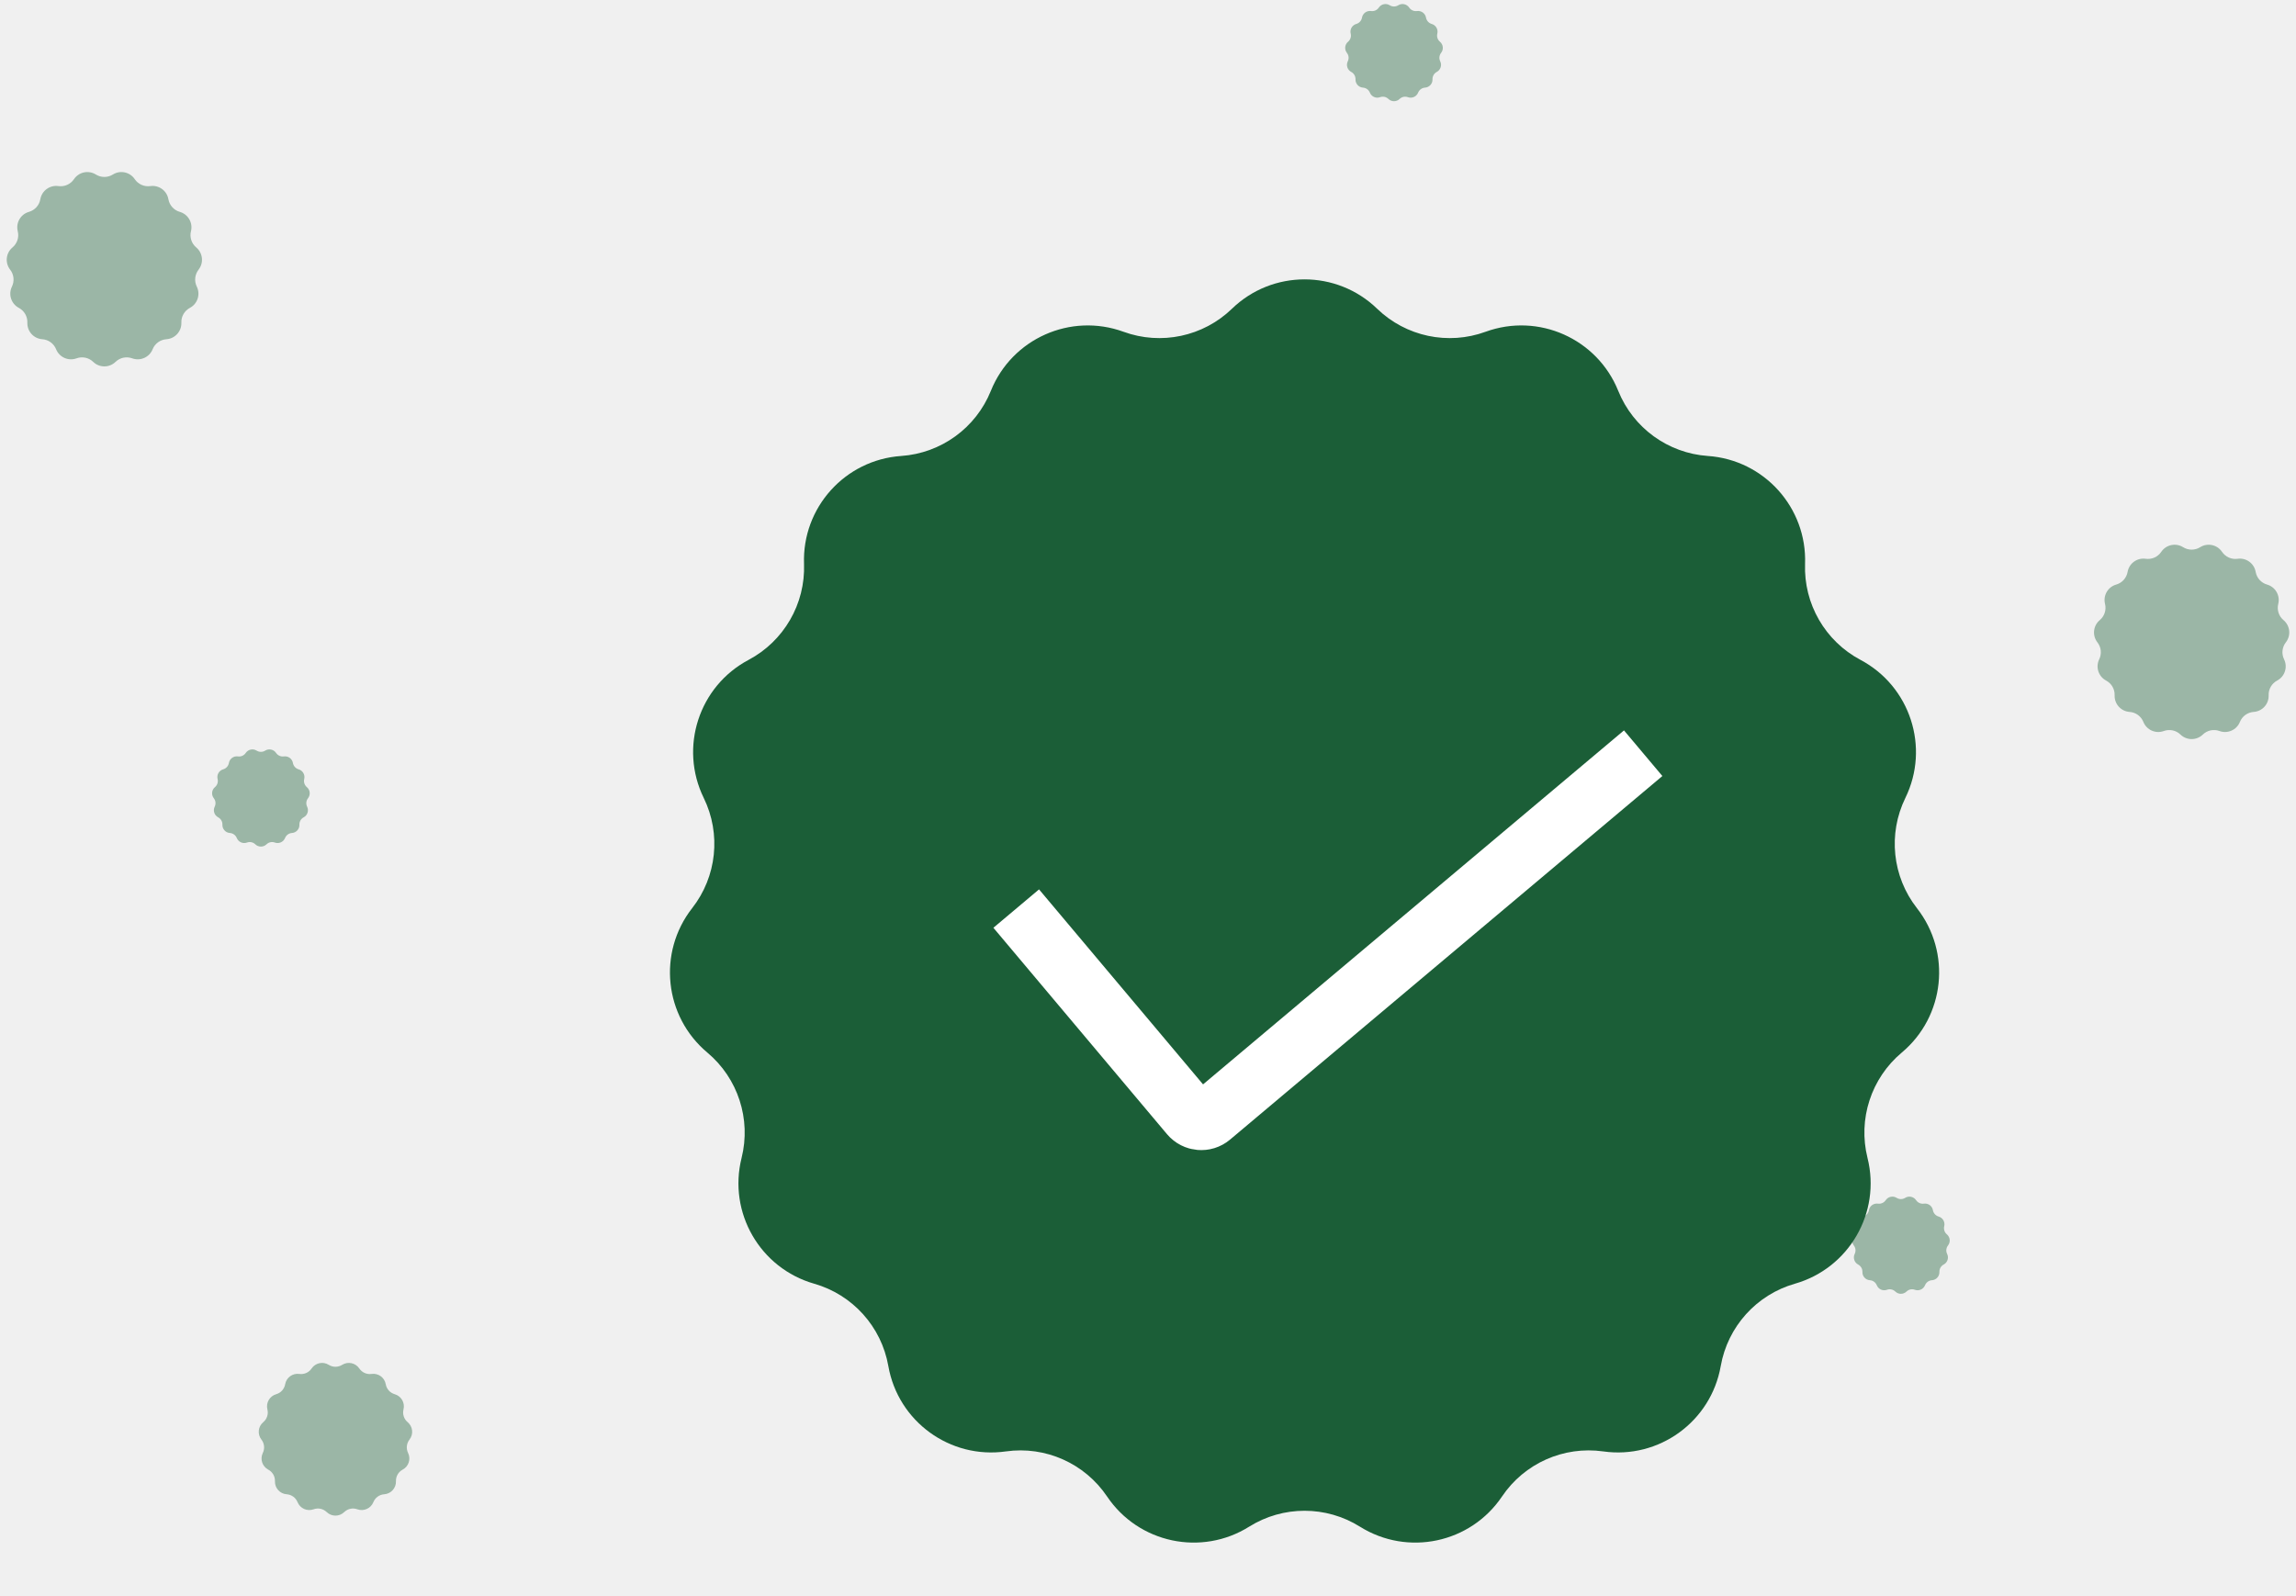
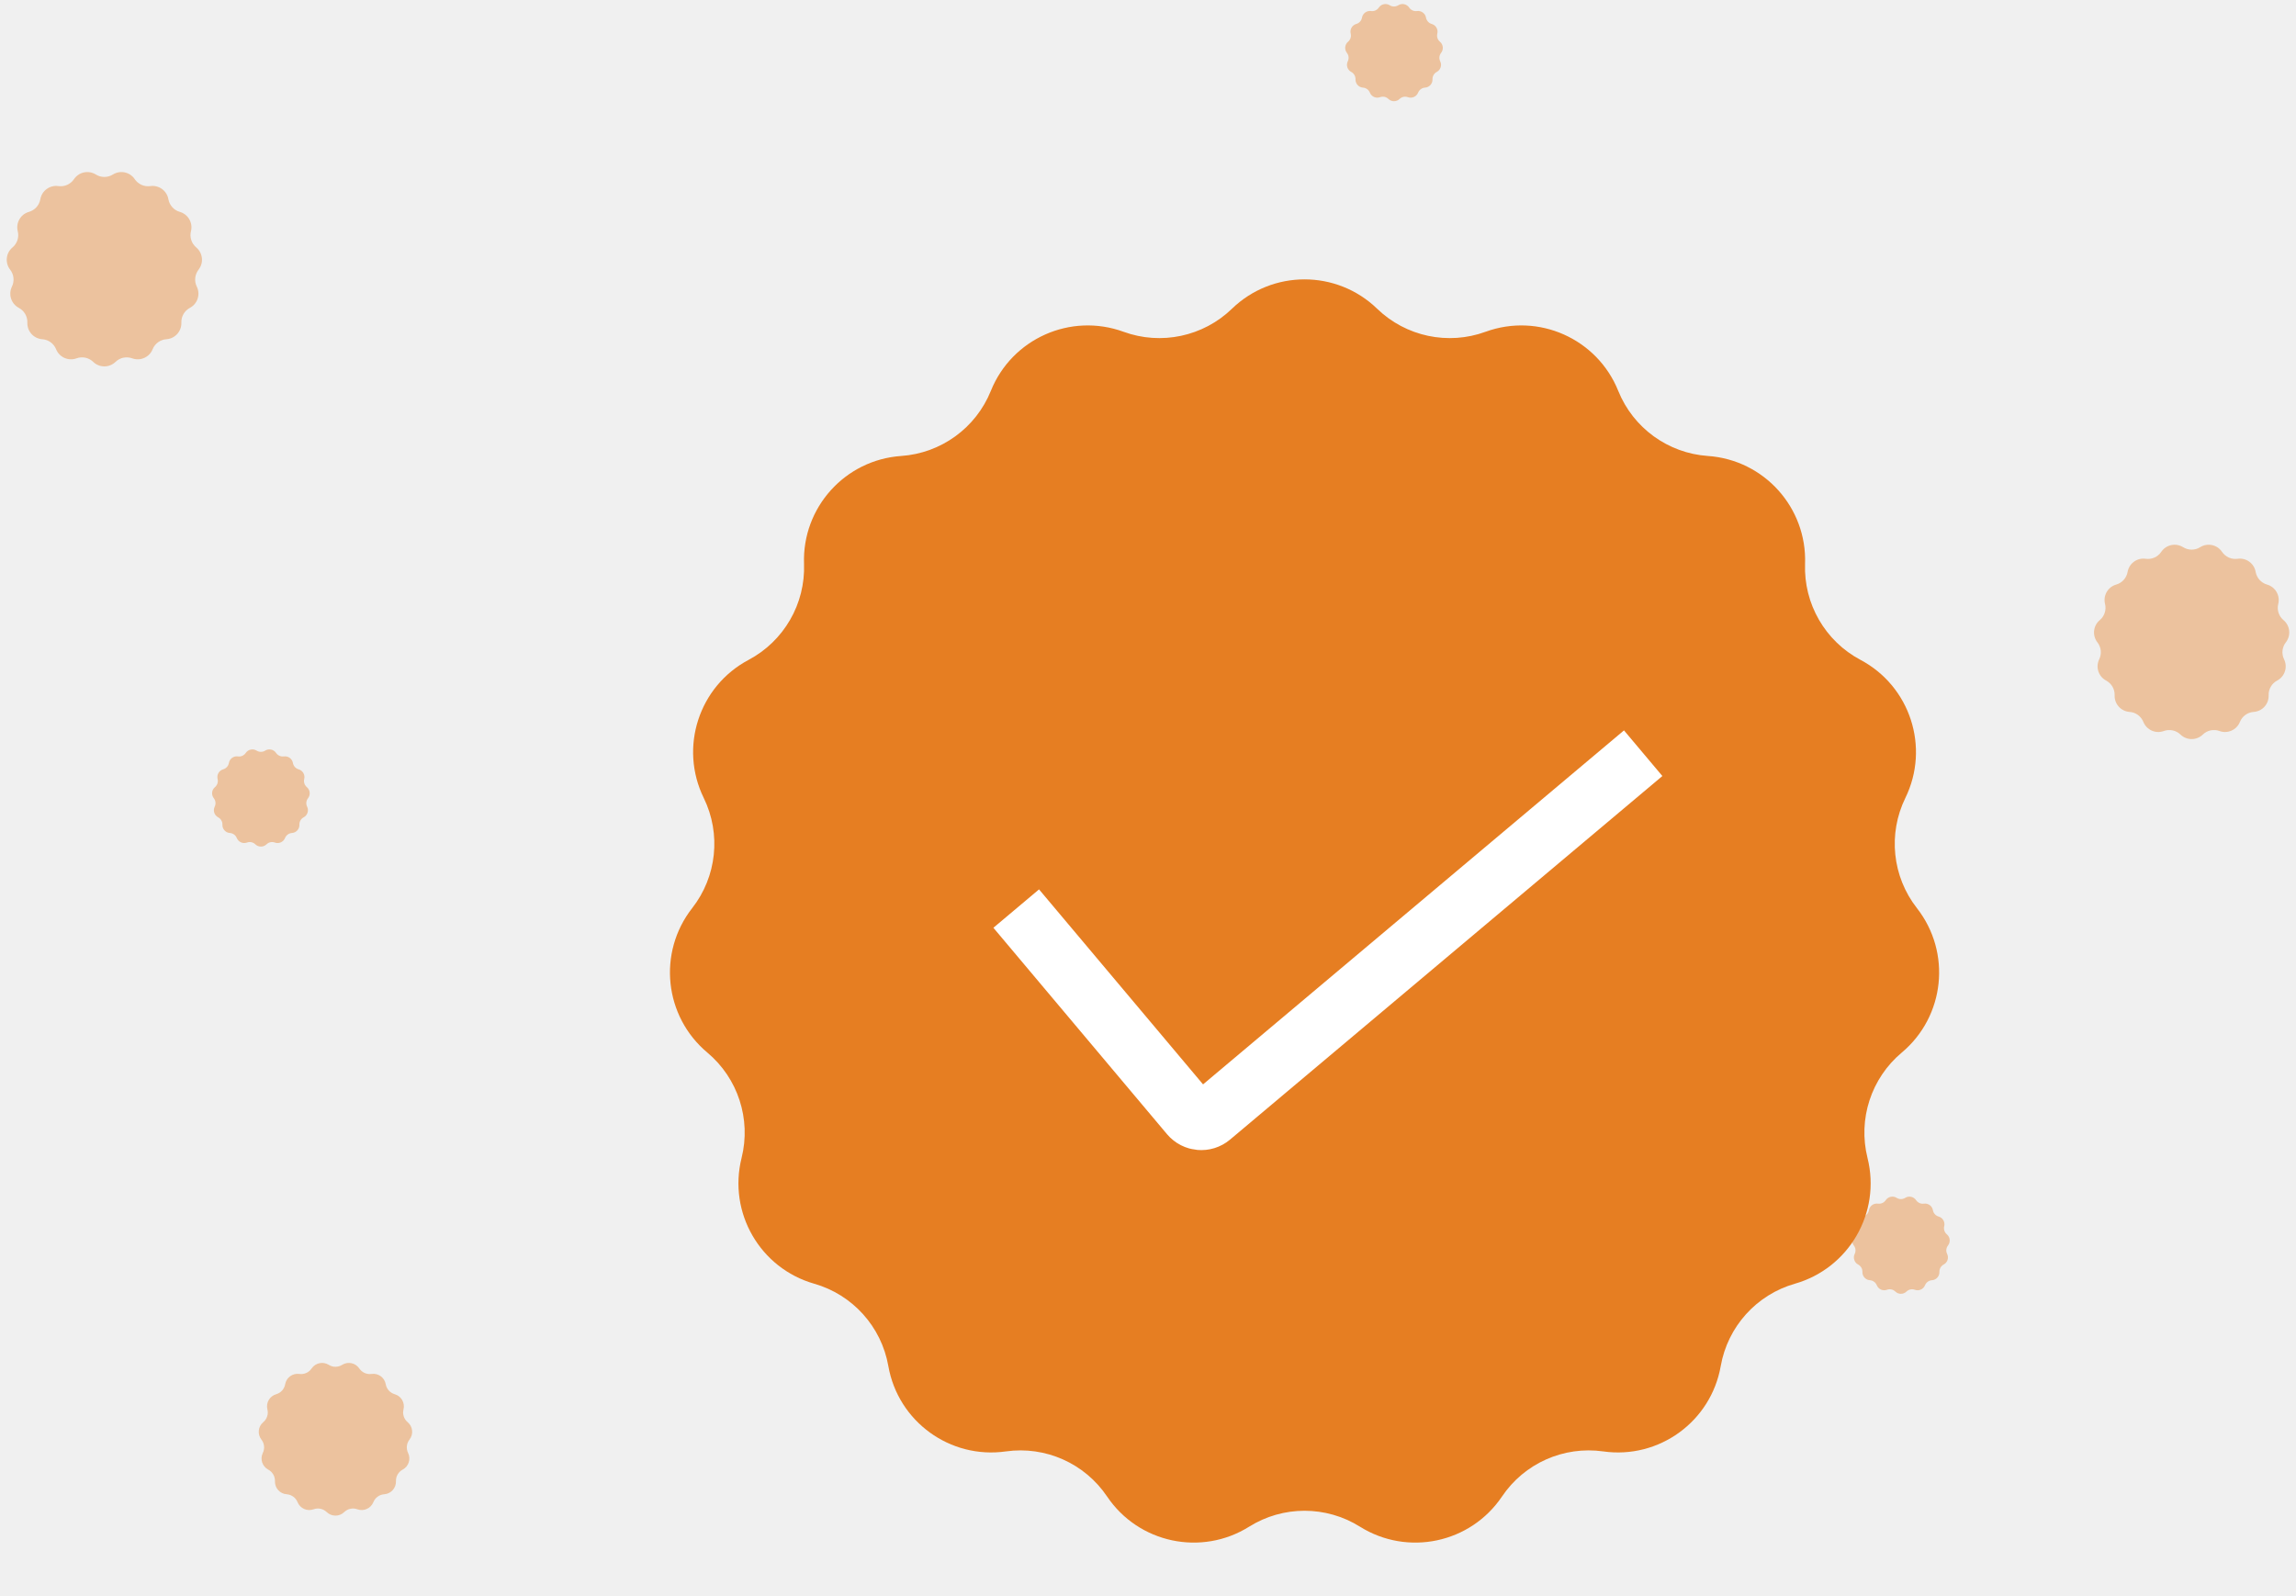
<svg xmlns="http://www.w3.org/2000/svg" width="154" height="107" viewBox="0 0 154 107" fill="none">
-   <path opacity="0.4" d="M146.251 49.275C146.669 49.679 147.331 49.679 147.749 49.275C148.046 48.988 148.48 48.896 148.868 49.038C149.414 49.237 150.02 48.967 150.237 48.428C150.391 48.045 150.75 47.784 151.162 47.756C151.742 47.716 152.186 47.223 152.165 46.642C152.15 46.23 152.372 45.845 152.737 45.652C153.25 45.379 153.455 44.749 153.2 44.227C153.019 43.856 153.065 43.414 153.319 43.089C153.677 42.632 153.608 41.972 153.163 41.599C152.846 41.334 152.709 40.911 152.809 40.511C152.95 39.947 152.619 39.373 152.06 39.214C151.663 39.1 151.366 38.77 151.295 38.364C151.194 37.791 150.658 37.401 150.082 37.483C149.674 37.541 149.268 37.36 149.038 37.018C148.713 36.535 148.064 36.398 147.572 36.706C147.222 36.925 146.778 36.925 146.428 36.706C145.936 36.398 145.287 36.535 144.962 37.018C144.732 37.36 144.326 37.541 143.918 37.483C143.342 37.401 142.806 37.791 142.705 38.364C142.634 38.77 142.337 39.1 141.94 39.214C141.381 39.373 141.05 39.947 141.191 40.511C141.291 40.911 141.154 41.334 140.837 41.599C140.392 41.972 140.323 42.632 140.681 43.089C140.935 43.414 140.981 43.856 140.8 44.227C140.545 44.749 140.75 45.379 141.263 45.652C141.628 45.845 141.85 46.23 141.835 46.642C141.814 47.223 142.258 47.716 142.838 47.756C143.25 47.784 143.609 48.045 143.763 48.428C143.98 48.967 144.586 49.237 145.132 49.038C145.52 48.896 145.954 48.988 146.251 49.275Z" fill="#1B5E37" />
-   <path opacity="0.4" d="M6.251 24.275C6.669 24.679 7.331 24.679 7.749 24.275C8.046 23.988 8.48 23.896 8.868 24.038C9.414 24.237 10.02 23.967 10.237 23.428C10.391 23.045 10.75 22.784 11.162 22.756C11.742 22.716 12.186 22.223 12.165 21.642C12.15 21.23 12.372 20.845 12.737 20.652C13.25 20.379 13.455 19.749 13.2 19.227C13.018 18.856 13.065 18.414 13.319 18.089C13.677 17.631 13.608 16.972 13.163 16.599C12.846 16.334 12.709 15.912 12.809 15.511C12.95 14.947 12.619 14.373 12.06 14.213C11.663 14.1 11.366 13.77 11.295 13.364C11.194 12.791 10.658 12.401 10.082 12.483C9.674 12.54 9.268 12.36 9.038 12.018C8.713 11.536 8.064 11.398 7.572 11.706C7.222 11.925 6.778 11.925 6.428 11.706C5.936 11.398 5.287 11.536 4.962 12.018C4.732 12.36 4.326 12.54 3.918 12.483C3.342 12.401 2.806 12.791 2.705 13.364C2.634 13.77 2.337 14.1 1.94 14.213C1.381 14.373 1.05 14.947 1.191 15.511C1.291 15.912 1.154 16.334 0.837 16.599C0.392 16.972 0.323 17.631 0.681 18.089C0.935 18.414 0.981 18.856 0.8 19.227C0.545 19.749 0.75 20.379 1.263 20.652C1.628 20.845 1.85 21.23 1.835 21.642C1.814 22.223 2.258 22.716 2.838 22.756C3.25 22.784 3.609 23.045 3.763 23.428C3.98 23.967 4.586 24.237 5.132 24.038C5.52 23.896 5.954 23.988 6.251 24.275Z" fill="#1B5E37" />
-   <path d="M82.63 20.711C85.345 18.084 89.655 18.084 92.37 20.711C94.298 22.575 97.122 23.175 99.641 22.256C103.191 20.961 107.127 22.714 108.54 26.218C109.542 28.706 111.878 30.402 114.554 30.587C118.323 30.848 121.206 34.05 121.071 37.826C120.976 40.506 122.419 43.006 124.788 44.264C128.125 46.035 129.457 50.133 127.798 53.527C126.62 55.937 126.922 58.808 128.575 60.92C130.903 63.895 130.453 68.181 127.557 70.607C125.501 72.33 124.609 75.075 125.26 77.677C126.177 81.342 124.022 85.074 120.39 86.112C117.811 86.85 115.879 88.995 115.415 91.637C114.762 95.358 111.276 97.891 107.535 97.362C104.88 96.987 102.242 98.161 100.744 100.386C98.634 103.519 94.419 104.415 91.217 102.411C88.943 100.987 86.057 100.987 83.783 102.411C80.581 104.415 76.366 103.519 74.256 100.386C72.757 98.161 70.121 96.987 67.465 97.362C63.724 97.891 60.238 95.358 59.584 91.637C59.121 88.995 57.189 86.85 54.61 86.112C50.978 85.074 48.823 81.342 49.74 77.677C50.391 75.075 49.499 72.33 47.443 70.607C44.547 68.181 44.097 63.895 46.425 60.92C48.078 58.808 48.38 55.937 47.202 53.527C45.543 50.133 46.875 46.035 50.212 44.264C52.581 43.006 54.025 40.506 53.929 37.826C53.794 34.05 56.677 30.848 60.446 30.587C63.122 30.402 65.457 28.706 66.46 26.218C67.873 22.714 71.809 20.961 75.359 22.256C77.878 23.175 80.702 22.575 82.63 20.711Z" fill="#1B5E37" />
+   <path opacity="0.4" d="M146.251 49.275C146.669 49.679 147.331 49.679 147.749 49.275C148.046 48.988 148.48 48.896 148.868 49.038C149.414 49.237 150.02 48.967 150.237 48.428C150.391 48.045 150.75 47.784 151.162 47.756C151.742 47.716 152.186 47.223 152.165 46.642C152.15 46.23 152.372 45.845 152.737 45.652C153.25 45.379 153.455 44.749 153.2 44.227C153.019 43.856 153.065 43.414 153.319 43.089C153.677 42.632 153.608 41.972 153.163 41.599C152.846 41.334 152.709 40.911 152.809 40.511C152.95 39.947 152.619 39.373 152.06 39.214C151.663 39.1 151.366 38.77 151.295 38.364C151.194 37.791 150.658 37.401 150.082 37.483C149.674 37.541 149.268 37.36 149.038 37.018C148.713 36.535 148.064 36.398 147.572 36.706C147.222 36.925 146.778 36.925 146.428 36.706C145.936 36.398 145.287 36.535 144.962 37.018C144.732 37.36 144.326 37.541 143.918 37.483C143.342 37.401 142.806 37.791 142.705 38.364C142.634 38.77 142.337 39.1 141.94 39.214C141.381 39.373 141.05 39.947 141.191 40.511C141.291 40.911 141.154 41.334 140.837 41.599C140.392 41.972 140.323 42.632 140.681 43.089C140.935 43.414 140.981 43.856 140.8 44.227C140.545 44.749 140.75 45.379 141.263 45.652C141.628 45.845 141.85 46.23 141.835 46.642C141.814 47.223 142.258 47.716 142.838 47.756C143.25 47.784 143.609 48.045 143.763 48.428C143.98 48.967 144.586 49.237 145.132 49.038C145.52 48.896 145.954 48.988 146.251 49.275Z" fill="#E67E22" />
+   <path opacity="0.4" d="M6.251 24.275C6.669 24.679 7.331 24.679 7.749 24.275C8.046 23.988 8.48 23.896 8.868 24.038C9.414 24.237 10.02 23.967 10.237 23.428C10.391 23.045 10.75 22.784 11.162 22.756C11.742 22.716 12.186 22.223 12.165 21.642C12.15 21.23 12.372 20.845 12.737 20.652C13.25 20.379 13.455 19.749 13.2 19.227C13.018 18.856 13.065 18.414 13.319 18.089C13.677 17.631 13.608 16.972 13.163 16.599C12.846 16.334 12.709 15.912 12.809 15.511C12.95 14.947 12.619 14.373 12.06 14.213C11.663 14.1 11.366 13.77 11.295 13.364C11.194 12.791 10.658 12.401 10.082 12.483C9.674 12.54 9.268 12.36 9.038 12.018C8.713 11.536 8.064 11.398 7.572 11.706C7.222 11.925 6.778 11.925 6.428 11.706C5.936 11.398 5.287 11.536 4.962 12.018C4.732 12.36 4.326 12.54 3.918 12.483C3.342 12.401 2.806 12.791 2.705 13.364C2.634 13.77 2.337 14.1 1.94 14.213C1.381 14.373 1.05 14.947 1.191 15.511C1.291 15.912 1.154 16.334 0.837 16.599C0.392 16.972 0.323 17.631 0.681 18.089C0.935 18.414 0.981 18.856 0.8 19.227C0.545 19.749 0.75 20.379 1.263 20.652C1.628 20.845 1.85 21.23 1.835 21.642C1.814 22.223 2.258 22.716 2.838 22.756C3.25 22.784 3.609 23.045 3.763 23.428C3.98 23.967 4.586 24.237 5.132 24.038C5.52 23.896 5.954 23.988 6.251 24.275Z" fill="#E67E22" />
+   <path d="M82.63 20.711C85.345 18.084 89.655 18.084 92.37 20.711C94.298 22.575 97.122 23.175 99.641 22.256C103.191 20.961 107.127 22.714 108.54 26.218C109.542 28.706 111.878 30.402 114.554 30.587C118.323 30.848 121.206 34.05 121.071 37.826C120.976 40.506 122.419 43.006 124.788 44.264C128.125 46.035 129.457 50.133 127.798 53.527C126.62 55.937 126.922 58.808 128.575 60.92C130.903 63.895 130.453 68.181 127.557 70.607C125.501 72.33 124.609 75.075 125.26 77.677C126.177 81.342 124.022 85.074 120.39 86.112C117.811 86.85 115.879 88.995 115.415 91.637C114.762 95.358 111.276 97.891 107.535 97.362C104.88 96.987 102.242 98.161 100.744 100.386C98.634 103.519 94.419 104.415 91.217 102.411C88.943 100.987 86.057 100.987 83.783 102.411C80.581 104.415 76.366 103.519 74.256 100.386C72.757 98.161 70.121 96.987 67.465 97.362C63.724 97.891 60.238 95.358 59.584 91.637C59.121 88.995 57.189 86.85 54.61 86.112C50.978 85.074 48.823 81.342 49.74 77.677C50.391 75.075 49.499 72.33 47.443 70.607C44.547 68.181 44.097 63.895 46.425 60.92C48.078 58.808 48.38 55.937 47.202 53.527C45.543 50.133 46.875 46.035 50.212 44.264C52.581 43.006 54.025 40.506 53.929 37.826C53.794 34.05 56.677 30.848 60.446 30.587C63.122 30.402 65.457 28.706 66.46 26.218C67.873 22.714 71.809 20.961 75.359 22.256C77.878 23.175 80.702 22.575 82.63 20.711Z" fill="#E67E22" />
  <path d="M68.161 60.948L79.806 74.794C80.162 75.216 80.793 75.271 81.215 74.915L110.213 50.526" stroke="white" stroke-width="4" />
-   <path opacity="0.4" d="M93.125 6.638C93.334 6.84 93.666 6.84 93.875 6.638C94.023 6.494 94.24 6.448 94.434 6.519C94.707 6.618 95.01 6.484 95.118 6.214C95.196 6.023 95.375 5.892 95.581 5.878C95.871 5.858 96.093 5.612 96.082 5.321C96.075 5.115 96.186 4.923 96.368 4.826C96.625 4.69 96.728 4.374 96.6 4.113C96.509 3.928 96.532 3.707 96.66 3.545C96.839 3.316 96.804 2.986 96.581 2.799C96.423 2.667 96.355 2.456 96.405 2.256C96.475 1.974 96.309 1.687 96.03 1.607C95.832 1.55 95.683 1.385 95.647 1.182C95.597 0.896 95.329 0.701 95.041 0.741C94.837 0.77 94.634 0.68 94.519 0.509C94.356 0.268 94.032 0.199 93.786 0.353C93.611 0.463 93.389 0.463 93.214 0.353C92.968 0.199 92.644 0.268 92.481 0.509C92.366 0.68 92.163 0.77 91.959 0.741C91.671 0.701 91.403 0.896 91.353 1.182C91.317 1.385 91.168 1.55 90.97 1.607C90.691 1.687 90.525 1.974 90.595 2.256C90.645 2.456 90.577 2.667 90.419 2.799C90.196 2.986 90.161 3.316 90.34 3.545C90.468 3.707 90.491 3.928 90.4 4.113C90.272 4.374 90.375 4.69 90.632 4.826C90.814 4.923 90.925 5.115 90.918 5.321C90.907 5.612 91.129 5.858 91.419 5.878C91.625 5.892 91.804 6.023 91.882 6.214C91.99 6.484 92.293 6.618 92.566 6.519C92.76 6.448 92.977 6.494 93.125 6.638Z" fill="#1B5E37" />
-   <path opacity="0.4" d="M21.911 101.431C22.24 101.748 22.76 101.748 23.089 101.431C23.322 101.205 23.663 101.133 23.968 101.244C24.397 101.4 24.872 101.188 25.043 100.765C25.165 100.464 25.447 100.259 25.77 100.237C26.226 100.205 26.574 99.818 26.558 99.362C26.547 99.038 26.721 98.736 27.007 98.584C27.411 98.369 27.572 97.874 27.371 97.464C27.229 97.172 27.265 96.825 27.465 96.57C27.747 96.21 27.692 95.692 27.342 95.399C27.093 95.191 26.986 94.859 27.064 94.544C27.175 94.102 26.915 93.65 26.476 93.525C26.164 93.436 25.93 93.176 25.874 92.857C25.796 92.407 25.374 92.101 24.922 92.165C24.601 92.21 24.282 92.069 24.101 91.8C23.846 91.421 23.336 91.312 22.949 91.555C22.674 91.727 22.326 91.727 22.051 91.555C21.664 91.312 21.154 91.421 20.899 91.8C20.718 92.069 20.399 92.21 20.078 92.165C19.626 92.101 19.204 92.407 19.126 92.857C19.07 93.176 18.836 93.436 18.524 93.525C18.085 93.65 17.825 94.102 17.936 94.544C18.014 94.859 17.907 95.191 17.658 95.399C17.308 95.692 17.253 96.21 17.535 96.57C17.735 96.825 17.771 97.172 17.629 97.464C17.428 97.874 17.589 98.369 17.993 98.584C18.279 98.736 18.453 99.038 18.442 99.362C18.426 99.818 18.774 100.205 19.23 100.237C19.553 100.259 19.835 100.464 19.957 100.765C20.128 101.188 20.603 101.4 21.032 101.244C21.337 101.133 21.678 101.205 21.911 101.431Z" fill="#1B5E37" />
-   <path opacity="0.4" d="M17.125 56.638C17.334 56.84 17.666 56.84 17.875 56.638C18.023 56.494 18.24 56.448 18.434 56.519C18.707 56.618 19.01 56.484 19.118 56.214C19.196 56.023 19.375 55.892 19.581 55.878C19.871 55.858 20.093 55.611 20.082 55.321C20.075 55.115 20.186 54.923 20.368 54.826C20.625 54.69 20.727 54.374 20.6 54.113C20.509 53.928 20.532 53.707 20.66 53.545C20.839 53.316 20.804 52.986 20.581 52.8C20.423 52.667 20.355 52.456 20.405 52.256C20.475 51.974 20.309 51.687 20.03 51.607C19.832 51.55 19.683 51.385 19.647 51.182C19.597 50.895 19.329 50.701 19.041 50.741C18.837 50.77 18.634 50.68 18.519 50.509C18.357 50.268 18.032 50.199 17.786 50.353C17.611 50.462 17.389 50.462 17.214 50.353C16.968 50.199 16.643 50.268 16.481 50.509C16.366 50.68 16.163 50.77 15.959 50.741C15.671 50.701 15.403 50.895 15.353 51.182C15.317 51.385 15.168 51.55 14.97 51.607C14.691 51.687 14.525 51.974 14.595 52.256C14.646 52.456 14.577 52.667 14.419 52.8C14.196 52.986 14.161 53.316 14.34 53.545C14.467 53.707 14.491 53.928 14.4 54.113C14.273 54.374 14.375 54.69 14.632 54.826C14.814 54.923 14.925 55.115 14.918 55.321C14.907 55.611 15.129 55.858 15.419 55.878C15.625 55.892 15.804 56.023 15.882 56.214C15.99 56.484 16.293 56.618 16.566 56.519C16.76 56.448 16.977 56.494 17.125 56.638Z" fill="#1B5E37" />
-   <path opacity="0.4" d="M127.125 86.638C127.334 86.84 127.666 86.84 127.875 86.638C128.023 86.494 128.24 86.448 128.434 86.519C128.707 86.618 129.01 86.484 129.118 86.214C129.196 86.023 129.375 85.892 129.581 85.878C129.871 85.858 130.093 85.612 130.082 85.321C130.075 85.115 130.186 84.923 130.368 84.826C130.625 84.69 130.727 84.374 130.6 84.113C130.509 83.928 130.532 83.707 130.66 83.545C130.839 83.316 130.804 82.986 130.581 82.799C130.423 82.667 130.355 82.456 130.405 82.256C130.475 81.974 130.309 81.687 130.03 81.607C129.832 81.55 129.683 81.385 129.647 81.182C129.597 80.895 129.329 80.701 129.041 80.741C128.837 80.77 128.634 80.68 128.519 80.509C128.356 80.268 128.032 80.199 127.786 80.353C127.611 80.463 127.389 80.463 127.214 80.353C126.968 80.199 126.644 80.268 126.481 80.509C126.366 80.68 126.163 80.77 125.959 80.741C125.671 80.701 125.403 80.895 125.353 81.182C125.317 81.385 125.168 81.55 124.97 81.607C124.691 81.687 124.525 81.974 124.595 82.256C124.645 82.456 124.577 82.667 124.419 82.799C124.196 82.986 124.161 83.316 124.34 83.545C124.468 83.707 124.491 83.928 124.4 84.113C124.273 84.374 124.375 84.69 124.632 84.826C124.814 84.923 124.925 85.115 124.918 85.321C124.907 85.612 125.129 85.858 125.419 85.878C125.625 85.892 125.804 86.023 125.882 86.214C125.99 86.484 126.293 86.618 126.566 86.519C126.76 86.448 126.977 86.494 127.125 86.638Z" fill="#1B5E37" />
+   <path opacity="0.4" d="M93.125 6.638C93.334 6.84 93.666 6.84 93.875 6.638C94.023 6.494 94.24 6.448 94.434 6.519C94.707 6.618 95.01 6.484 95.118 6.214C95.196 6.023 95.375 5.892 95.581 5.878C95.871 5.858 96.093 5.612 96.082 5.321C96.075 5.115 96.186 4.923 96.368 4.826C96.625 4.69 96.728 4.374 96.6 4.113C96.509 3.928 96.532 3.707 96.66 3.545C96.839 3.316 96.804 2.986 96.581 2.799C96.423 2.667 96.355 2.456 96.405 2.256C96.475 1.974 96.309 1.687 96.03 1.607C95.832 1.55 95.683 1.385 95.647 1.182C95.597 0.896 95.329 0.701 95.041 0.741C94.837 0.77 94.634 0.68 94.519 0.509C94.356 0.268 94.032 0.199 93.786 0.353C93.611 0.463 93.389 0.463 93.214 0.353C92.968 0.199 92.644 0.268 92.481 0.509C92.366 0.68 92.163 0.77 91.959 0.741C91.671 0.701 91.403 0.896 91.353 1.182C91.317 1.385 91.168 1.55 90.97 1.607C90.691 1.687 90.525 1.974 90.595 2.256C90.645 2.456 90.577 2.667 90.419 2.799C90.196 2.986 90.161 3.316 90.34 3.545C90.468 3.707 90.491 3.928 90.4 4.113C90.272 4.374 90.375 4.69 90.632 4.826C90.814 4.923 90.925 5.115 90.918 5.321C90.907 5.612 91.129 5.858 91.419 5.878C91.625 5.892 91.804 6.023 91.882 6.214C91.99 6.484 92.293 6.618 92.566 6.519C92.76 6.448 92.977 6.494 93.125 6.638Z" fill="#E67E22" />
+   <path opacity="0.4" d="M21.911 101.431C22.24 101.748 22.76 101.748 23.089 101.431C23.322 101.205 23.663 101.133 23.968 101.244C24.397 101.4 24.872 101.188 25.043 100.765C25.165 100.464 25.447 100.259 25.77 100.237C26.226 100.205 26.574 99.818 26.558 99.362C26.547 99.038 26.721 98.736 27.007 98.584C27.411 98.369 27.572 97.874 27.371 97.464C27.229 97.172 27.265 96.825 27.465 96.57C27.747 96.21 27.692 95.692 27.342 95.399C27.093 95.191 26.986 94.859 27.064 94.544C27.175 94.102 26.915 93.65 26.476 93.525C26.164 93.436 25.93 93.176 25.874 92.857C25.796 92.407 25.374 92.101 24.922 92.165C24.601 92.21 24.282 92.069 24.101 91.8C23.846 91.421 23.336 91.312 22.949 91.555C22.674 91.727 22.326 91.727 22.051 91.555C21.664 91.312 21.154 91.421 20.899 91.8C20.718 92.069 20.399 92.21 20.078 92.165C19.626 92.101 19.204 92.407 19.126 92.857C19.07 93.176 18.836 93.436 18.524 93.525C18.085 93.65 17.825 94.102 17.936 94.544C18.014 94.859 17.907 95.191 17.658 95.399C17.308 95.692 17.253 96.21 17.535 96.57C17.735 96.825 17.771 97.172 17.629 97.464C17.428 97.874 17.589 98.369 17.993 98.584C18.279 98.736 18.453 99.038 18.442 99.362C18.426 99.818 18.774 100.205 19.23 100.237C19.553 100.259 19.835 100.464 19.957 100.765C20.128 101.188 20.603 101.4 21.032 101.244C21.337 101.133 21.678 101.205 21.911 101.431Z" fill="#E67E22" />
+   <path opacity="0.4" d="M17.125 56.638C17.334 56.84 17.666 56.84 17.875 56.638C18.023 56.494 18.24 56.448 18.434 56.519C18.707 56.618 19.01 56.484 19.118 56.214C19.196 56.023 19.375 55.892 19.581 55.878C19.871 55.858 20.093 55.611 20.082 55.321C20.075 55.115 20.186 54.923 20.368 54.826C20.625 54.69 20.727 54.374 20.6 54.113C20.509 53.928 20.532 53.707 20.66 53.545C20.839 53.316 20.804 52.986 20.581 52.8C20.423 52.667 20.355 52.456 20.405 52.256C20.475 51.974 20.309 51.687 20.03 51.607C19.832 51.55 19.683 51.385 19.647 51.182C19.597 50.895 19.329 50.701 19.041 50.741C18.837 50.77 18.634 50.68 18.519 50.509C18.357 50.268 18.032 50.199 17.786 50.353C17.611 50.462 17.389 50.462 17.214 50.353C16.968 50.199 16.643 50.268 16.481 50.509C16.366 50.68 16.163 50.77 15.959 50.741C15.671 50.701 15.403 50.895 15.353 51.182C15.317 51.385 15.168 51.55 14.97 51.607C14.691 51.687 14.525 51.974 14.595 52.256C14.646 52.456 14.577 52.667 14.419 52.8C14.196 52.986 14.161 53.316 14.34 53.545C14.467 53.707 14.491 53.928 14.4 54.113C14.273 54.374 14.375 54.69 14.632 54.826C14.814 54.923 14.925 55.115 14.918 55.321C14.907 55.611 15.129 55.858 15.419 55.878C15.625 55.892 15.804 56.023 15.882 56.214C15.99 56.484 16.293 56.618 16.566 56.519C16.76 56.448 16.977 56.494 17.125 56.638Z" fill="#E67E22" />
+   <path opacity="0.4" d="M127.125 86.638C127.334 86.84 127.666 86.84 127.875 86.638C128.023 86.494 128.24 86.448 128.434 86.519C128.707 86.618 129.01 86.484 129.118 86.214C129.196 86.023 129.375 85.892 129.581 85.878C129.871 85.858 130.093 85.612 130.082 85.321C130.075 85.115 130.186 84.923 130.368 84.826C130.625 84.69 130.727 84.374 130.6 84.113C130.509 83.928 130.532 83.707 130.66 83.545C130.839 83.316 130.804 82.986 130.581 82.799C130.423 82.667 130.355 82.456 130.405 82.256C130.475 81.974 130.309 81.687 130.03 81.607C129.832 81.55 129.683 81.385 129.647 81.182C129.597 80.895 129.329 80.701 129.041 80.741C128.837 80.77 128.634 80.68 128.519 80.509C128.356 80.268 128.032 80.199 127.786 80.353C127.611 80.463 127.389 80.463 127.214 80.353C126.968 80.199 126.644 80.268 126.481 80.509C126.366 80.68 126.163 80.77 125.959 80.741C125.671 80.701 125.403 80.895 125.353 81.182C125.317 81.385 125.168 81.55 124.97 81.607C124.691 81.687 124.525 81.974 124.595 82.256C124.645 82.456 124.577 82.667 124.419 82.799C124.196 82.986 124.161 83.316 124.34 83.545C124.468 83.707 124.491 83.928 124.4 84.113C124.273 84.374 124.375 84.69 124.632 84.826C124.814 84.923 124.925 85.115 124.918 85.321C124.907 85.612 125.129 85.858 125.419 85.878C125.625 85.892 125.804 86.023 125.882 86.214C125.99 86.484 126.293 86.618 126.566 86.519C126.76 86.448 126.977 86.494 127.125 86.638Z" fill="#E67E22" />
</svg>
